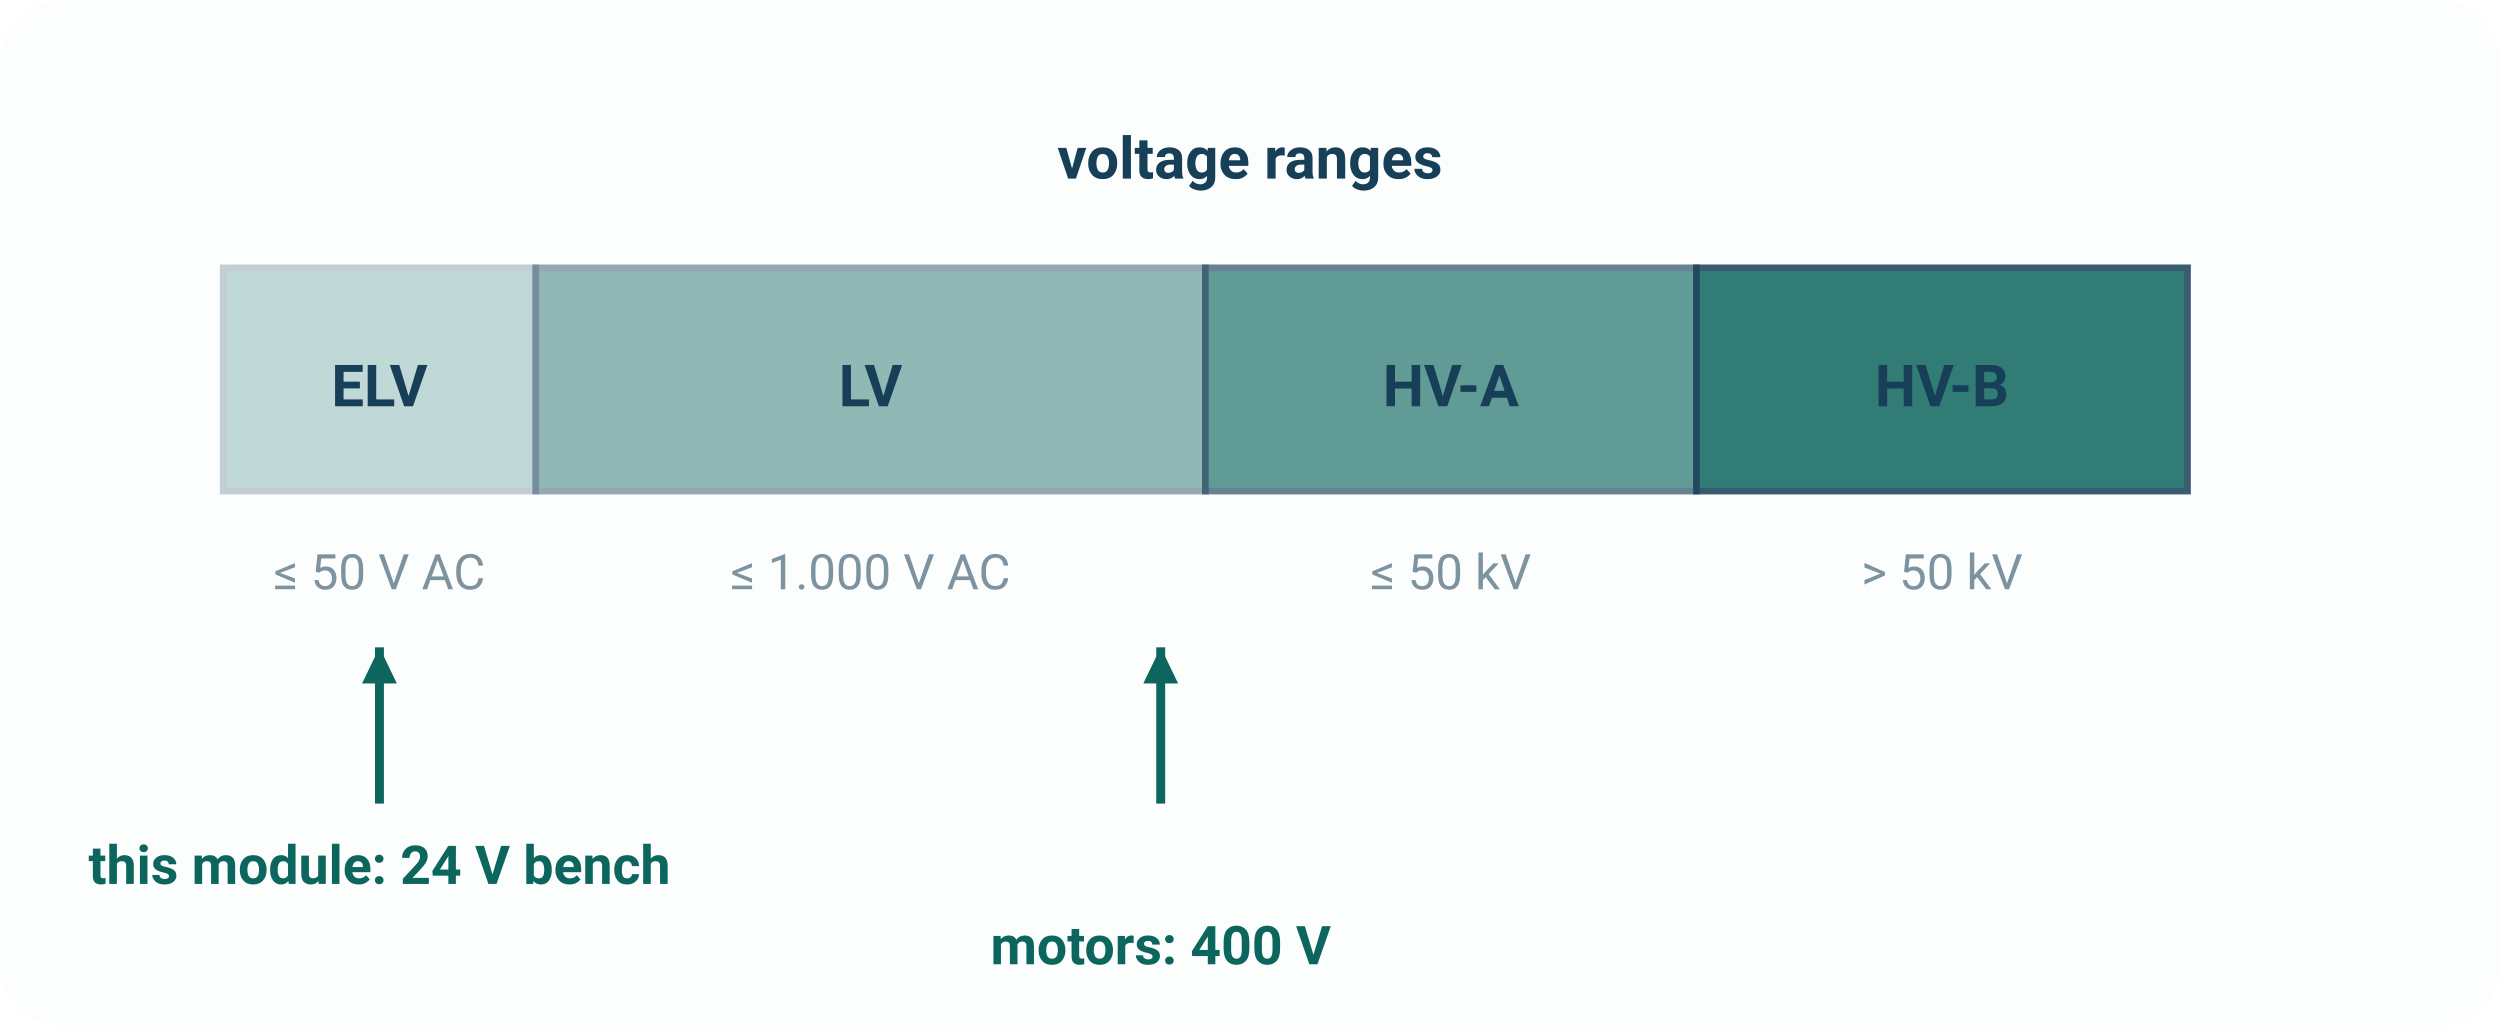
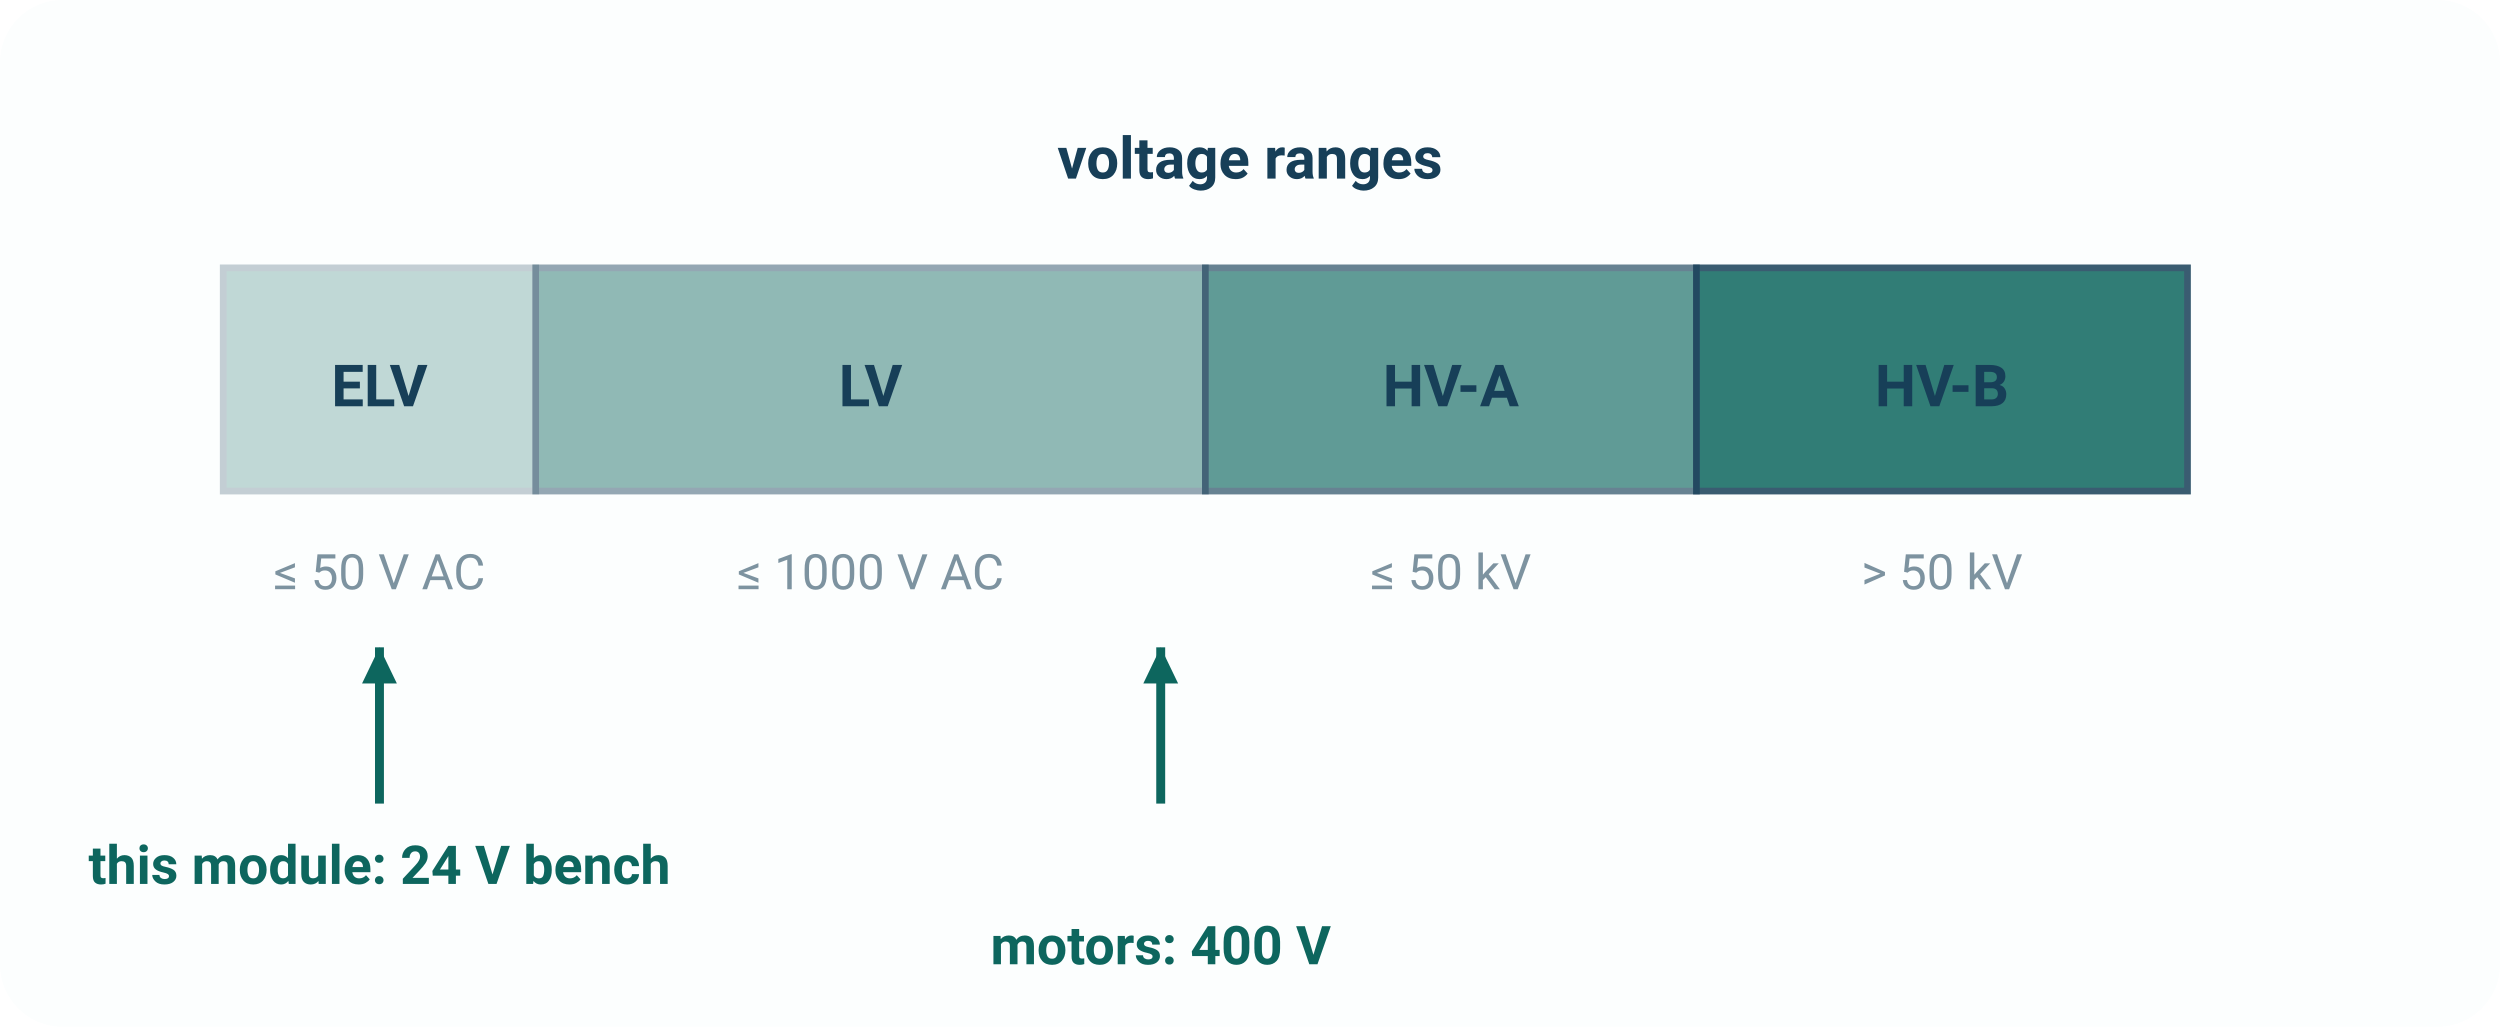
<svg xmlns="http://www.w3.org/2000/svg" viewBox="0 0 560 230" width="560" height="230" role="img" font-family="system-ui, -apple-system, Segoe UI, Roboto, sans-serif">
  <rect width="560" height="230" rx="14" fill="#fcfefe" />
  <rect x="50" y="60" width="70" height="50" fill="#0d665e" opacity="0.25" stroke="#173f58" stroke-width="1.5" />
  <text x="85" y="91" text-anchor="middle" font-size="13" font-weight="700" fill="#173f58">ELV</text>
  <text x="85" y="132" text-anchor="middle" font-size="11" font-weight="400" fill="#7d93a0">≤ 50 V AC</text>
  <rect x="120" y="60" width="150" height="50" fill="#0d665e" opacity="0.45" stroke="#173f58" stroke-width="1.5" />
  <text x="195" y="91" text-anchor="middle" font-size="13" font-weight="700" fill="#173f58">LV</text>
-   <text x="195" y="132" text-anchor="middle" font-size="11" font-weight="400" fill="#7d93a0">≤ 1.000 V AC</text>
+   <text x="195" y="132" text-anchor="middle" font-size="11" font-weight="400" fill="#7d93a0">≤ 1000 V AC</text>
  <rect x="270" y="60" width="110" height="50" fill="#0d665e" opacity="0.65" stroke="#173f58" stroke-width="1.5" />
  <text x="325" y="91" text-anchor="middle" font-size="13" font-weight="700" fill="#173f58">HV-A</text>
  <text x="325" y="132" text-anchor="middle" font-size="11" font-weight="400" fill="#7d93a0">≤ 50 kV</text>
  <rect x="380" y="60" width="110" height="50" fill="#0d665e" opacity="0.85" stroke="#173f58" stroke-width="1.5" />
  <text x="435" y="91" text-anchor="middle" font-size="13" font-weight="700" fill="#173f58">HV-B</text>
  <text x="435" y="132" text-anchor="middle" font-size="11" font-weight="400" fill="#7d93a0">&gt; 50 kV</text>
  <text x="280" y="40" text-anchor="middle" font-size="13" font-weight="600" fill="#173f58">voltage ranges</text>
  <polyline points="85,180 85,145" fill="none" stroke="#0d665e" stroke-width="2" stroke-linejoin="round" />
  <polygon points="85,145 88.9,153.1 81.1,153.1" fill="#0d665e" />
  <text x="85" y="198" text-anchor="middle" font-size="12" font-weight="600" fill="#0d665e">this module: 24 V bench</text>
  <polyline points="260,180 260,145" fill="none" stroke="#0d665e" stroke-width="2" stroke-linejoin="round" />
  <polygon points="260,145 263.9,153.1 256.1,153.1" fill="#0d665e" />
  <text x="260" y="216" text-anchor="middle" font-size="12" font-weight="600" fill="#0d665e">motors: 400 V</text>
</svg>
